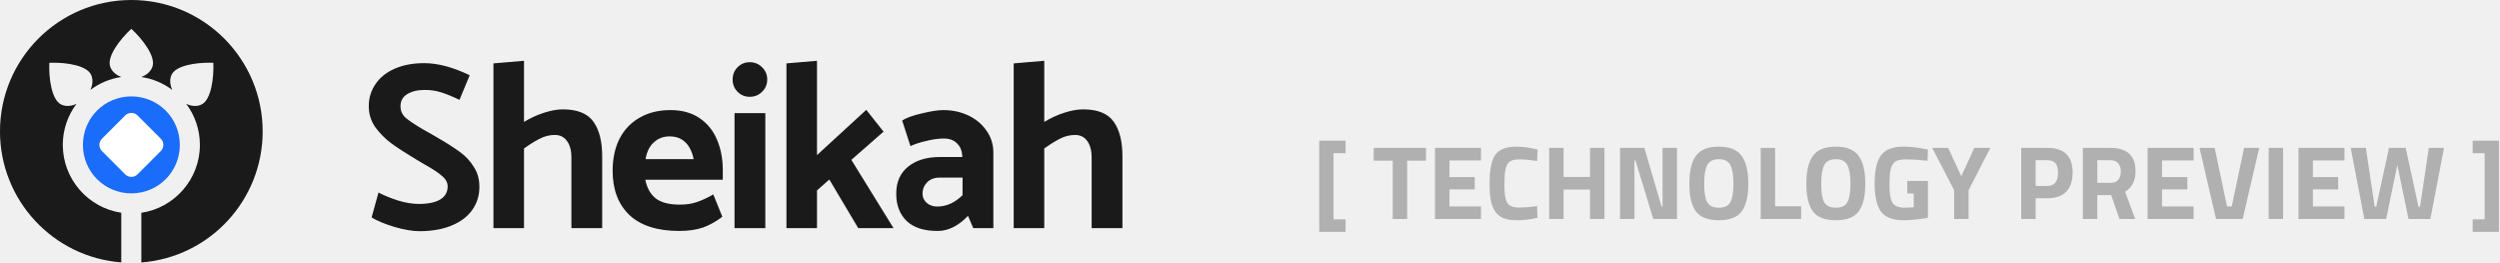
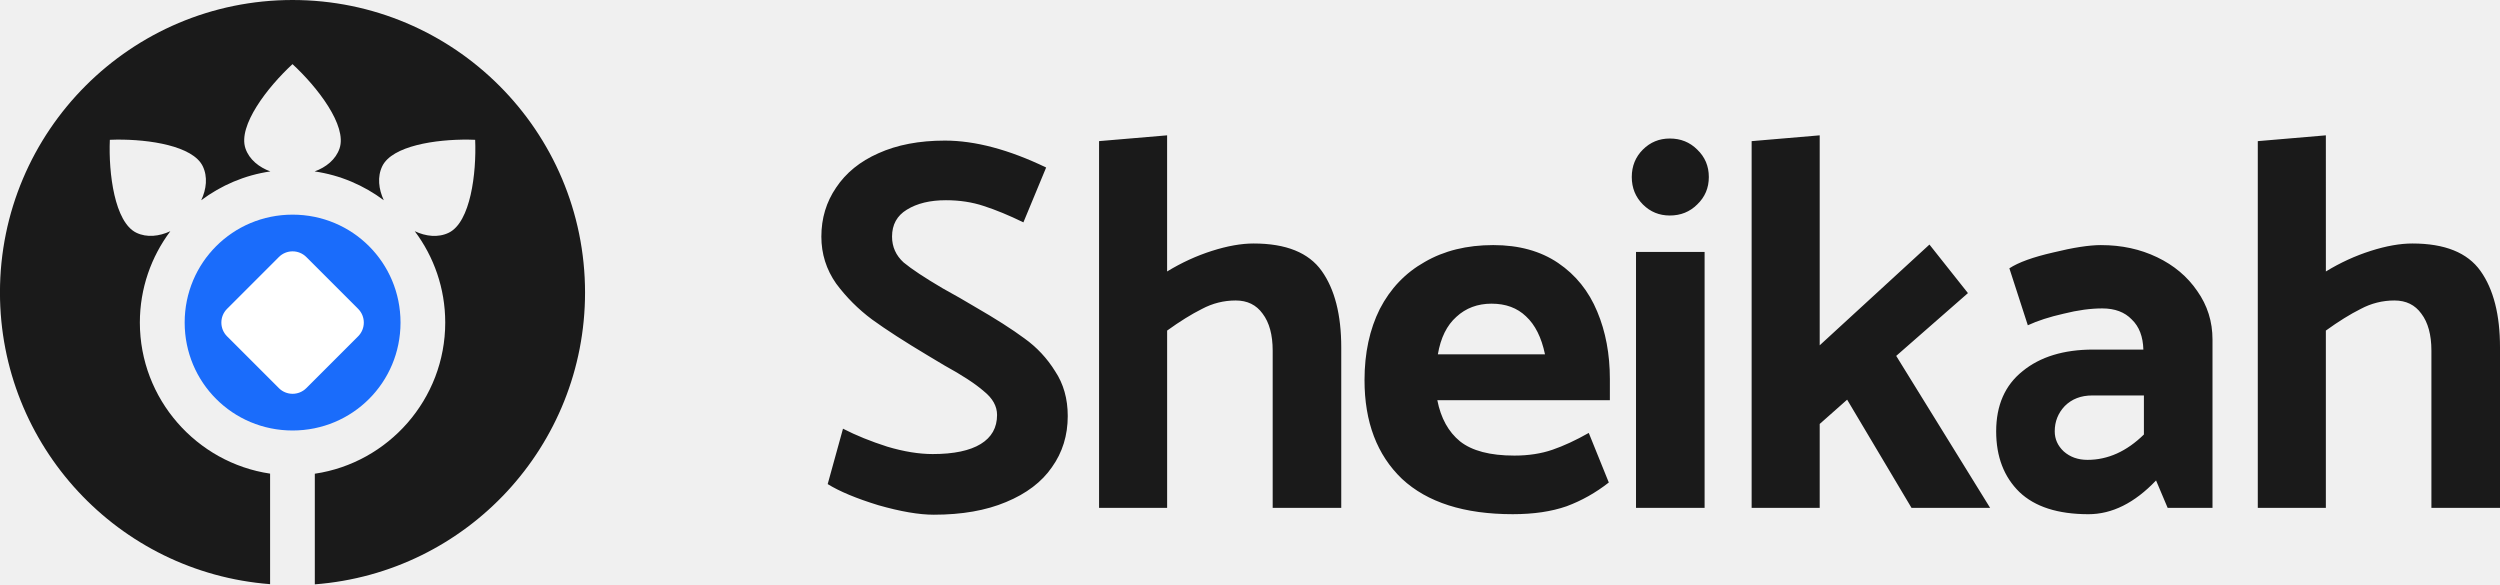
- <svg xmlns="http://www.w3.org/2000/svg" id="svg9684" version="1.1" viewBox="0 0 75.898 7.968" height="7.968mm" width="75.898mm">
+ <svg xmlns="http://www.w3.org/2000/svg" width="34.09mm" height="7.968mm" viewBox="0 0 34.09 7.968" version="1.1" id="svg9684">
  <defs id="defs9678" />
-   <g transform="translate(-39.15817,-85.12927)" id="layer1">
-     <g style="display:inline;stroke-width:0.789" transform="matrix(1.267601,0,0,1.267601,32.15534,63.20992)" id="g4349">
-       <path id="text819" transform="matrix(0.2087277,0,0,0.2087277,5.524473,17.29199)" d="M 60.15,6.975 56.643,7.273 V 26.174 h 3.508 v -9.137 c 0.653,-0.471 1.251,-0.843 1.795,-1.115 0.544,-0.29 1.124,-0.436 1.74,-0.436 0.598,0 1.06,0.226 1.387,0.68 0.344,0.453 0.518,1.089 0.518,1.904 v 8.104 H 69.125 V 17.906 c 0,-1.686 -0.337,-3.001 -1.008,-3.943 -0.671,-0.943 -1.84,-1.414 -3.508,-1.414 -0.635,0 -1.351,0.127 -2.148,0.381 -0.798,0.254 -1.567,0.607 -2.311,1.061 z m 33.633,0 -3.508,0.299 V 26.174 h 3.508 v -4.324 l 1.414,-1.252 3.318,5.576 h 4.051 l -4.84,-7.832 3.697,-3.236 -1.984,-2.502 -5.656,5.193 z m 26.086,0 -3.508,0.299 V 26.174 h 3.508 v -9.137 c 0.653,-0.471 1.251,-0.843 1.795,-1.115 0.544,-0.29 1.124,-0.436 1.74,-0.436 0.598,0 1.06,0.226 1.387,0.68 0.344,0.453 0.518,1.089 0.518,1.904 v 8.104 h 3.535 V 17.906 c 0,-1.686 -0.335,-3.001 -1.006,-3.943 -0.671,-0.943 -1.84,-1.414 -3.508,-1.414 -0.635,0 -1.351,0.127 -2.148,0.381 -0.798,0.254 -1.569,0.607 -2.312,1.061 z M 86.057,7.139 c -0.544,0 -1.006,0.19 -1.387,0.57 -0.381,0.381 -0.572,0.852 -0.572,1.414 0,0.562 0.192,1.033 0.572,1.414 0.381,0.381 0.843,0.57 1.387,0.57 0.562,0 1.033,-0.19 1.414,-0.57 0.399,-0.381 0.598,-0.852 0.598,-1.414 0,-0.562 -0.199,-1.033 -0.598,-1.414 C 87.09,7.328 86.619,7.139 86.057,7.139 Z M 48.695,7.246 c -1.323,0 -2.465,0.219 -3.426,0.654 -0.943,0.417 -1.668,1.004 -2.176,1.766 -0.508,0.743 -0.762,1.587 -0.762,2.529 0,0.888 0.254,1.695 0.762,2.42 0.526,0.707 1.143,1.324 1.85,1.85 0.725,0.526 1.694,1.152 2.908,1.877 l 0.816,0.488 c 0.925,0.508 1.604,0.953 2.039,1.334 0.453,0.363 0.68,0.769 0.68,1.223 0,0.653 -0.28,1.152 -0.842,1.496 -0.562,0.344 -1.387,0.518 -2.475,0.518 -0.707,0 -1.488,-0.127 -2.34,-0.381 -0.852,-0.272 -1.612,-0.581 -2.283,-0.926 l -0.789,2.855 c 0.616,0.381 1.487,0.743 2.611,1.088 1.142,0.326 2.094,0.49 2.855,0.49 1.45,0 2.691,-0.217 3.725,-0.652 1.051,-0.435 1.84,-1.034 2.365,-1.795 0.544,-0.761 0.816,-1.642 0.816,-2.639 0,-0.888 -0.217,-1.658 -0.652,-2.311 -0.417,-0.671 -0.944,-1.234 -1.578,-1.688 -0.635,-0.471 -1.485,-1.014 -2.555,-1.631 l -0.789,-0.463 -0.871,-0.488 c -0.925,-0.544 -1.595,-0.988 -2.012,-1.332 -0.399,-0.363 -0.598,-0.808 -0.598,-1.334 0,-0.616 0.254,-1.079 0.762,-1.387 0.526,-0.326 1.196,-0.488 2.012,-0.488 0.707,0 1.359,0.099 1.957,0.299 0.616,0.199 1.296,0.479 2.039,0.842 L 53.916,8.633 C 51.994,7.708 50.254,7.246 48.695,7.246 Z m 28.264,5.385 c -1.36,0 -2.538,0.291 -3.535,0.871 -0.997,0.562 -1.767,1.368 -2.311,2.42 -0.526,1.051 -0.789,2.274 -0.789,3.67 0,2.157 0.643,3.853 1.93,5.086 1.305,1.215 3.209,1.822 5.711,1.822 1.07,0 1.994,-0.136 2.773,-0.408 0.78,-0.29 1.505,-0.699 2.176,-1.225 L 81.881,22.312 c -0.671,0.381 -1.297,0.67 -1.877,0.869 -0.58,0.199 -1.232,0.299 -1.957,0.299 -1.251,0 -2.184,-0.245 -2.801,-0.734 C 74.648,22.257 74.257,21.55 74.076,20.625 h 8.893 v -1.088 c 0,-1.287 -0.217,-2.447 -0.652,-3.48 -0.435,-1.051 -1.105,-1.886 -2.012,-2.502 -0.906,-0.616 -2.022,-0.924 -3.346,-0.924 z m 31.332,0 c -0.616,0 -1.441,0.127 -2.475,0.381 -1.033,0.236 -1.786,0.508 -2.258,0.816 l 0.951,2.936 c 0.508,-0.236 1.124,-0.434 1.85,-0.598 0.725,-0.181 1.386,-0.271 1.984,-0.271 0.653,0 1.161,0.19 1.523,0.57 0.381,0.363 0.58,0.88 0.598,1.551 h -2.582 c -1.523,0 -2.738,0.372 -3.645,1.115 -0.906,0.725 -1.359,1.758 -1.359,3.1 0,1.305 0.4,2.347 1.197,3.127 0.798,0.761 1.983,1.143 3.561,1.143 1.215,0 2.377,-0.58 3.482,-1.74 l 0.598,1.414 h 2.311 v -8.676 c 0,-0.925 -0.261,-1.759 -0.787,-2.502 -0.508,-0.743 -1.198,-1.323 -2.068,-1.74 -0.87,-0.417 -1.829,-0.625 -2.881,-0.625 z m -23.975,0.354 v 13.189 h 3.535 V 12.984 Z m -7.439,2.666 c 0.725,0 1.314,0.217 1.768,0.652 0.471,0.435 0.799,1.087 0.98,1.957 h -5.521 c 0.145,-0.852 0.464,-1.495 0.953,-1.93 0.489,-0.453 1.095,-0.68 1.82,-0.68 z m 30.951,4.73 h 2.664 v 2.012 c -0.888,0.87 -1.857,1.307 -2.908,1.307 -0.489,0 -0.898,-0.145 -1.225,-0.436 -0.308,-0.29 -0.463,-0.634 -0.463,-1.033 0,-0.508 0.173,-0.942 0.518,-1.305 0.363,-0.363 0.834,-0.545 1.414,-0.545 z" style="font-style:normal;font-variant:normal;font-weight:600;font-stretch:normal;font-size:5.676px;line-height:1;font-family:'Titillium Web';-inkscape-font-specification:'Titillium Web Semi-Bold';text-align:end;letter-spacing:-0.176px;word-spacing:0px;text-anchor:end;fill:#1a1a1a;fill-opacity:1;stroke:none;stroke-width:0.603" />
-       <path id="text1468" transform="matrix(0.2087277,0,0,0.2087277,5.524473,17.29199)" d="m 151.434,16.141 v 10.463 h 3.023 v -1.439 h -1.379 v -7.584 h 1.379 v -1.439 z m 132.4,0 v 1.439 h 1.381 v 7.584 h -1.381 v 1.439 h 3.023 V 16.141 Z m -109.729,0.684 c -1.192,0 -2.011,0.312 -2.459,0.936 -0.44,0.616 -0.66,1.713 -0.66,3.289 0,0.752 0.045,1.375 0.133,1.871 0.088,0.496 0.247,0.929 0.479,1.297 0.232,0.368 0.553,0.635 0.961,0.803 0.408,0.168 0.951,0.252 1.631,0.252 0.68,0 1.445,-0.091 2.293,-0.275 l -0.037,-1.355 c -0.744,0.112 -1.447,0.168 -2.111,0.168 -0.656,0 -1.096,-0.181 -1.32,-0.541 -0.216,-0.368 -0.324,-1.023 -0.324,-1.967 0,-0.944 0.052,-1.614 0.156,-2.006 0.112,-0.392 0.28,-0.655 0.504,-0.791 0.224,-0.144 0.597,-0.217 1.117,-0.217 0.528,0 1.187,0.062 1.979,0.182 l 0.049,-1.32 c -0.904,-0.216 -1.701,-0.324 -2.389,-0.324 z m 23.197,0 c -1.24,0 -2.115,0.351 -2.627,1.055 -0.504,0.696 -0.756,1.765 -0.756,3.205 0,1.44 0.252,2.5 0.756,3.18 0.512,0.672 1.387,1.008 2.627,1.008 1.24,0 2.113,-0.336 2.617,-1.008 0.512,-0.68 0.768,-1.74 0.768,-3.18 0,-1.44 -0.256,-2.509 -0.768,-3.205 -0.504,-0.704 -1.377,-1.055 -2.617,-1.055 z m 13.43,0 c -1.24,0 -2.115,0.351 -2.627,1.055 -0.504,0.696 -0.756,1.765 -0.756,3.205 0,1.44 0.252,2.5 0.756,3.18 0.512,0.672 1.387,1.008 2.627,1.008 1.24,0 2.113,-0.336 2.617,-1.008 0.512,-0.68 0.768,-1.74 0.768,-3.18 0,-1.44 -0.256,-2.509 -0.768,-3.205 -0.504,-0.704 -1.377,-1.055 -2.617,-1.055 z m 7.732,0 c -1.192,0 -2.035,0.328 -2.531,0.984 -0.496,0.656 -0.744,1.723 -0.744,3.203 0,1.48 0.235,2.56 0.707,3.24 0.48,0.68 1.357,1.02 2.629,1.02 0.712,0 1.639,-0.091 2.783,-0.275 v -4.236 h -2.375 v 1.439 h 0.744 v 1.584 l -0.996,0.049 c -0.728,0 -1.209,-0.188 -1.441,-0.564 -0.232,-0.376 -0.348,-1.031 -0.348,-1.967 0,-0.944 0.056,-1.608 0.168,-1.992 0.12,-0.392 0.305,-0.661 0.553,-0.805 0.248,-0.144 0.675,-0.217 1.283,-0.217 0.616,0 1.405,0.052 2.365,0.156 l 0.047,-1.283 -0.432,-0.084 c -0.864,-0.168 -1.668,-0.252 -2.412,-0.252 z M 157.688,16.969 v 1.463 h 2.184 v 6.695 h 1.656 v -6.695 h 2.16 V 16.969 Z m 7.037,0 v 8.158 h 5.279 V 23.688 h -3.623 v -1.955 h 2.904 v -1.416 h -2.904 v -1.908 h 3.623 V 16.969 Z m 13.102,0 v 8.158 h 1.656 v -3.383 h 3.035 v 3.383 h 1.656 V 16.969 h -1.656 v 3.336 h -3.035 V 16.969 Z m 8.133,0 v 8.158 h 1.656 v -6.719 h 0.119 l 2.041,6.719 h 2.723 V 16.969 h -1.656 v 6.719 h -0.119 l -1.969,-6.719 z m 16.148,0 v 8.158 h 4.645 v -1.463 h -2.988 V 16.969 Z m 19.689,0 2.52,4.859 v 3.299 h 1.656 v -3.299 l 2.496,-4.859 h -1.836 l -1.5,3.252 -1.5,-3.252 z m 10.217,0 v 8.158 h 1.656 v -2.375 h 1.344 c 0.952,0 1.672,-0.252 2.16,-0.756 0.496,-0.512 0.744,-1.243 0.744,-2.195 0,-1.888 -0.968,-2.832 -2.904,-2.832 z m 7.078,0 v 8.158 h 1.656 v -2.734 h 1.596 l 0.947,2.734 h 1.812 l -1.164,-3.119 c 0.8,-0.504 1.199,-1.288 1.199,-2.352 0,-1.792 -0.959,-2.688 -2.879,-2.688 z m 7.43,0 v 8.158 h 5.279 V 23.688 h -3.623 v -1.955 h 2.904 v -1.416 h -2.904 v -1.908 h 3.623 V 16.969 Z m 5.959,0 1.896,8.158 h 3.061 l 1.896,-8.158 h -1.74 l -1.416,6.719 h -0.541 l -1.416,-6.719 z m 7.939,0 v 8.158 h 1.656 V 16.969 Z m 3.422,0 v 8.158 h 5.279 V 23.688 h -3.623 v -1.955 h 2.904 v -1.416 h -2.904 v -1.908 h 3.623 V 16.969 Z m 5.996,0 1.561,8.158 h 2.508 l 1.283,-6.203 1.285,6.203 h 2.508 l 1.559,-8.158 h -1.74 l -1.008,6.742 h -0.18 l -1.463,-6.742 h -1.92 l -1.465,6.742 h -0.18 l -1.008,-6.742 z m -72.535,1.295 c 0.64,0 1.08,0.224 1.32,0.672 0.24,0.448 0.359,1.168 0.359,2.16 0,0.984 -0.119,1.687 -0.359,2.111 -0.232,0.416 -0.672,0.625 -1.32,0.625 -0.648,0 -1.092,-0.209 -1.332,-0.625 -0.232,-0.424 -0.348,-1.127 -0.348,-2.111 0,-0.992 0.119,-1.712 0.359,-2.16 0.24,-0.448 0.68,-0.672 1.32,-0.672 z m 13.43,0 c 0.64,0 1.08,0.224 1.32,0.672 0.24,0.448 0.359,1.168 0.359,2.16 0,0.984 -0.119,1.687 -0.359,2.111 -0.232,0.416 -0.672,0.625 -1.32,0.625 -0.648,0 -1.092,-0.209 -1.332,-0.625 -0.232,-0.424 -0.348,-1.127 -0.348,-2.111 0,-0.992 0.119,-1.712 0.359,-2.16 0.24,-0.448 0.68,-0.672 1.32,-0.672 z m 22.938,0.121 h 1.332 c 0.424,0 0.736,0.112 0.936,0.336 0.2,0.216 0.301,0.576 0.301,1.08 0,1.024 -0.412,1.535 -1.236,1.535 h -1.332 z m 7.078,0 h 1.512 c 0.384,0 0.675,0.116 0.875,0.348 0.208,0.232 0.312,0.544 0.312,0.936 0,0.392 -0.095,0.707 -0.287,0.947 -0.192,0.24 -0.485,0.361 -0.877,0.361 h -1.535 z" style="font-style:normal;font-variant:normal;font-weight:bold;font-stretch:normal;font-size:3.732px;line-height:1.25;font-family:'Titillium Web';-inkscape-font-specification:'Titillium Web Bold';text-align:start;letter-spacing:0px;word-spacing:0px;text-anchor:start;opacity:0.3;fill:#1a1a1a;fill-opacity:1;stroke:none;stroke-width:0.353" />
-       <g style="stroke-width:0.789" id="g3837">
-         <path id="path3830" d="m 8.672,17.292 a 3.148,3.148 0 0 0 -3.148,3.148 3.148,3.148 0 0 0 2.906,3.136 V 22.387 C 7.64,22.27 7.029,21.585 7.029,20.762 c -2e-7,-0.368 0.122,-0.708 0.328,-0.983 -0.118,0.055 -0.252,0.072 -0.367,0.016 C 6.758,19.681 6.691,19.159 6.706,18.796 c 0.023,-9.32e-4 0.046,-0.002 0.07,-0.002 0.357,-0.004 0.823,0.068 0.929,0.285 0.056,0.114 0.04,0.249 -0.016,0.367 0.214,-0.16 0.468,-0.27 0.744,-0.31 -0.121,-0.044 -0.227,-0.127 -0.268,-0.247 -0.084,-0.245 0.239,-0.661 0.506,-0.907 0.267,0.246 0.59,0.662 0.506,0.907 -0.041,0.12 -0.146,0.203 -0.268,0.247 0.276,0.04 0.53,0.15 0.744,0.31 -0.055,-0.118 -0.072,-0.252 -0.016,-0.367 0.107,-0.218 0.572,-0.289 0.929,-0.285 0.024,2.57e-4 0.047,9e-4 0.07,0.002 0.015,0.363 -0.051,0.885 -0.283,0.999 -0.114,0.056 -0.249,0.04 -0.367,-0.016 0.206,0.274 0.328,0.615 0.328,0.983 0,0.823 -0.611,1.509 -1.403,1.626 v 1.19 a 3.148,3.148 0 0 0 2.907,-3.138 3.148,3.148 0 0 0 -3.148,-3.148 z" style="fill:#1a1a1a;fill-opacity:1;stroke:none;stroke-width:0.51;stroke-linecap:round;stroke-linejoin:round;stroke-miterlimit:4;stroke-dasharray:none;stroke-opacity:1" />
-         <path id="path3828" d="m 8.672,19.601 c -0.644,0 -1.161,0.517 -1.161,1.161 2e-7,0.644 0.517,1.161 1.161,1.161 0.644,0 1.161,-0.517 1.161,-1.161 0,-0.644 -0.517,-1.161 -1.161,-1.161 z" style="fill:#1a6cfb;fill-opacity:1;stroke:none;stroke-width:0.51;stroke-linecap:round;stroke-linejoin:round;stroke-miterlimit:4;stroke-dasharray:none;stroke-opacity:1" />
-         <rect rx="0.209" ry="0.209" transform="rotate(45)" y="7.946" x="20.21" height="1.206" width="1.206" id="rect3832" style="opacity:1;fill:#ffffff;fill-opacity:1;stroke:none;stroke-width:0.209;stroke-linecap:round;stroke-linejoin:miter;stroke-miterlimit:4;stroke-dasharray:0.209, 0.209;stroke-dashoffset:0;stroke-opacity:1;paint-order:markers fill stroke" />
+   <g id="layer1" transform="translate(-39.15817,-85.12927)">
+     <g id="g4349" transform="matrix(1.267601,0,0,1.267601,32.15534,63.20992)" style="display:inline;stroke-width:0.789">
+       <path style="font-style:normal;font-variant:normal;font-weight:600;font-stretch:normal;font-size:5.676px;line-height:1;font-family:'Titillium Web';-inkscape-font-specification:'Titillium Web Semi-Bold';text-align:end;letter-spacing:-0.176px;word-spacing:0px;text-anchor:end;fill:#1a1a1a;fill-opacity:1;stroke:none;stroke-width:0.603" d="M 60.15,6.975 56.643,7.273 V 26.174 h 3.508 v -9.137 c 0.653,-0.471 1.251,-0.843 1.795,-1.115 0.544,-0.29 1.124,-0.436 1.74,-0.436 0.598,0 1.06,0.226 1.387,0.68 0.344,0.453 0.518,1.089 0.518,1.904 v 8.104 H 69.125 V 17.906 c 0,-1.686 -0.337,-3.001 -1.008,-3.943 -0.671,-0.943 -1.84,-1.414 -3.508,-1.414 -0.635,0 -1.351,0.127 -2.148,0.381 -0.798,0.254 -1.567,0.607 -2.311,1.061 z m 33.633,0 -3.508,0.299 V 26.174 h 3.508 v -4.324 l 1.414,-1.252 3.318,5.576 h 4.051 l -4.84,-7.832 3.697,-3.236 -1.984,-2.502 -5.656,5.193 z m 26.086,0 -3.508,0.299 V 26.174 h 3.508 v -9.137 c 0.653,-0.471 1.251,-0.843 1.795,-1.115 0.544,-0.29 1.124,-0.436 1.74,-0.436 0.598,0 1.06,0.226 1.387,0.68 0.344,0.453 0.518,1.089 0.518,1.904 v 8.104 h 3.535 V 17.906 c 0,-1.686 -0.335,-3.001 -1.006,-3.943 -0.671,-0.943 -1.84,-1.414 -3.508,-1.414 -0.635,0 -1.351,0.127 -2.148,0.381 -0.798,0.254 -1.569,0.607 -2.312,1.061 z M 86.057,7.139 c -0.544,0 -1.006,0.19 -1.387,0.57 -0.381,0.381 -0.572,0.852 -0.572,1.414 0,0.562 0.192,1.033 0.572,1.414 0.381,0.381 0.843,0.57 1.387,0.57 0.562,0 1.033,-0.19 1.414,-0.57 0.399,-0.381 0.598,-0.852 0.598,-1.414 0,-0.562 -0.199,-1.033 -0.598,-1.414 C 87.09,7.328 86.619,7.139 86.057,7.139 Z M 48.695,7.246 c -1.323,0 -2.465,0.219 -3.426,0.654 -0.943,0.417 -1.668,1.004 -2.176,1.766 -0.508,0.743 -0.762,1.587 -0.762,2.529 0,0.888 0.254,1.695 0.762,2.42 0.526,0.707 1.143,1.324 1.85,1.85 0.725,0.526 1.694,1.152 2.908,1.877 l 0.816,0.488 c 0.925,0.508 1.604,0.953 2.039,1.334 0.453,0.363 0.68,0.769 0.68,1.223 0,0.653 -0.28,1.152 -0.842,1.496 -0.562,0.344 -1.387,0.518 -2.475,0.518 -0.707,0 -1.488,-0.127 -2.34,-0.381 -0.852,-0.272 -1.612,-0.581 -2.283,-0.926 l -0.789,2.855 c 0.616,0.381 1.487,0.743 2.611,1.088 1.142,0.326 2.094,0.49 2.855,0.49 1.45,0 2.691,-0.217 3.725,-0.652 1.051,-0.435 1.84,-1.034 2.365,-1.795 0.544,-0.761 0.816,-1.642 0.816,-2.639 0,-0.888 -0.217,-1.658 -0.652,-2.311 -0.417,-0.671 -0.944,-1.234 -1.578,-1.688 -0.635,-0.471 -1.485,-1.014 -2.555,-1.631 l -0.789,-0.463 -0.871,-0.488 c -0.925,-0.544 -1.595,-0.988 -2.012,-1.332 -0.399,-0.363 -0.598,-0.808 -0.598,-1.334 0,-0.616 0.254,-1.079 0.762,-1.387 0.526,-0.326 1.196,-0.488 2.012,-0.488 0.707,0 1.359,0.099 1.957,0.299 0.616,0.199 1.296,0.479 2.039,0.842 L 53.916,8.633 C 51.994,7.708 50.254,7.246 48.695,7.246 Z m 28.264,5.385 c -1.36,0 -2.538,0.291 -3.535,0.871 -0.997,0.562 -1.767,1.368 -2.311,2.42 -0.526,1.051 -0.789,2.274 -0.789,3.67 0,2.157 0.643,3.853 1.93,5.086 1.305,1.215 3.209,1.822 5.711,1.822 1.07,0 1.994,-0.136 2.773,-0.408 0.78,-0.29 1.505,-0.699 2.176,-1.225 L 81.881,22.312 c -0.671,0.381 -1.297,0.67 -1.877,0.869 -0.58,0.199 -1.232,0.299 -1.957,0.299 -1.251,0 -2.184,-0.245 -2.801,-0.734 C 74.648,22.257 74.257,21.55 74.076,20.625 h 8.893 v -1.088 c 0,-1.287 -0.217,-2.447 -0.652,-3.48 -0.435,-1.051 -1.105,-1.886 -2.012,-2.502 -0.906,-0.616 -2.022,-0.924 -3.346,-0.924 z m 31.332,0 c -0.616,0 -1.441,0.127 -2.475,0.381 -1.033,0.236 -1.786,0.508 -2.258,0.816 l 0.951,2.936 c 0.508,-0.236 1.124,-0.434 1.85,-0.598 0.725,-0.181 1.386,-0.271 1.984,-0.271 0.653,0 1.161,0.19 1.523,0.57 0.381,0.363 0.58,0.88 0.598,1.551 h -2.582 c -1.523,0 -2.738,0.372 -3.645,1.115 -0.906,0.725 -1.359,1.758 -1.359,3.1 0,1.305 0.4,2.347 1.197,3.127 0.798,0.761 1.983,1.143 3.561,1.143 1.215,0 2.377,-0.58 3.482,-1.74 l 0.598,1.414 h 2.311 v -8.676 c 0,-0.925 -0.261,-1.759 -0.787,-2.502 -0.508,-0.743 -1.198,-1.323 -2.068,-1.74 -0.87,-0.417 -1.829,-0.625 -2.881,-0.625 z m -23.975,0.354 v 13.189 h 3.535 V 12.984 Z m -7.439,2.666 c 0.725,0 1.314,0.217 1.768,0.652 0.471,0.435 0.799,1.087 0.98,1.957 h -5.521 c 0.145,-0.852 0.464,-1.495 0.953,-1.93 0.489,-0.453 1.095,-0.68 1.82,-0.68 z m 30.951,4.73 h 2.664 v 2.012 c -0.888,0.87 -1.857,1.307 -2.908,1.307 -0.489,0 -0.898,-0.145 -1.225,-0.436 -0.308,-0.29 -0.463,-0.634 -0.463,-1.033 0,-0.508 0.173,-0.942 0.518,-1.305 0.363,-0.363 0.834,-0.545 1.414,-0.545 z" transform="matrix(0.2087277,0,0,0.2087277,5.524473,17.29199)" id="text819" />
+       <g id="g3837" style="stroke-width:0.789">
+         <path style="fill:#1a1a1a;fill-opacity:1;stroke:none;stroke-width:0.51;stroke-linecap:round;stroke-linejoin:round;stroke-miterlimit:4;stroke-dasharray:none;stroke-opacity:1" d="m 8.672,17.292 a 3.148,3.148 0 0 0 -3.148,3.148 3.148,3.148 0 0 0 2.906,3.136 V 22.387 C 7.64,22.27 7.029,21.585 7.029,20.762 c -2e-7,-0.368 0.122,-0.708 0.328,-0.983 -0.118,0.055 -0.252,0.072 -0.367,0.016 C 6.758,19.681 6.691,19.159 6.706,18.796 c 0.023,-9.32e-4 0.046,-0.002 0.07,-0.002 0.357,-0.004 0.823,0.068 0.929,0.285 0.056,0.114 0.04,0.249 -0.016,0.367 0.214,-0.16 0.468,-0.27 0.744,-0.31 -0.121,-0.044 -0.227,-0.127 -0.268,-0.247 -0.084,-0.245 0.239,-0.661 0.506,-0.907 0.267,0.246 0.59,0.662 0.506,0.907 -0.041,0.12 -0.146,0.203 -0.268,0.247 0.276,0.04 0.53,0.15 0.744,0.31 -0.055,-0.118 -0.072,-0.252 -0.016,-0.367 0.107,-0.218 0.572,-0.289 0.929,-0.285 0.024,2.57e-4 0.047,9e-4 0.07,0.002 0.015,0.363 -0.051,0.885 -0.283,0.999 -0.114,0.056 -0.249,0.04 -0.367,-0.016 0.206,0.274 0.328,0.615 0.328,0.983 0,0.823 -0.611,1.509 -1.403,1.626 v 1.19 a 3.148,3.148 0 0 0 2.907,-3.138 3.148,3.148 0 0 0 -3.148,-3.148 z" id="path3830" />
+         <path style="fill:#1a6cfb;fill-opacity:1;stroke:none;stroke-width:0.51;stroke-linecap:round;stroke-linejoin:round;stroke-miterlimit:4;stroke-dasharray:none;stroke-opacity:1" d="m 8.672,19.601 c -0.644,0 -1.161,0.517 -1.161,1.161 2e-7,0.644 0.517,1.161 1.161,1.161 0.644,0 1.161,-0.517 1.161,-1.161 0,-0.644 -0.517,-1.161 -1.161,-1.161 z" id="path3828" />
+         <rect style="opacity:1;fill:#ffffff;fill-opacity:1;stroke:none;stroke-width:0.209;stroke-linecap:round;stroke-linejoin:miter;stroke-miterlimit:4;stroke-dasharray:0.209, 0.209;stroke-dashoffset:0;stroke-opacity:1;paint-order:markers fill stroke" id="rect3832" width="1.206" height="1.206" x="20.21" y="7.946" transform="rotate(45)" ry="0.209" rx="0.209" />
      </g>
    </g>
  </g>
</svg>
